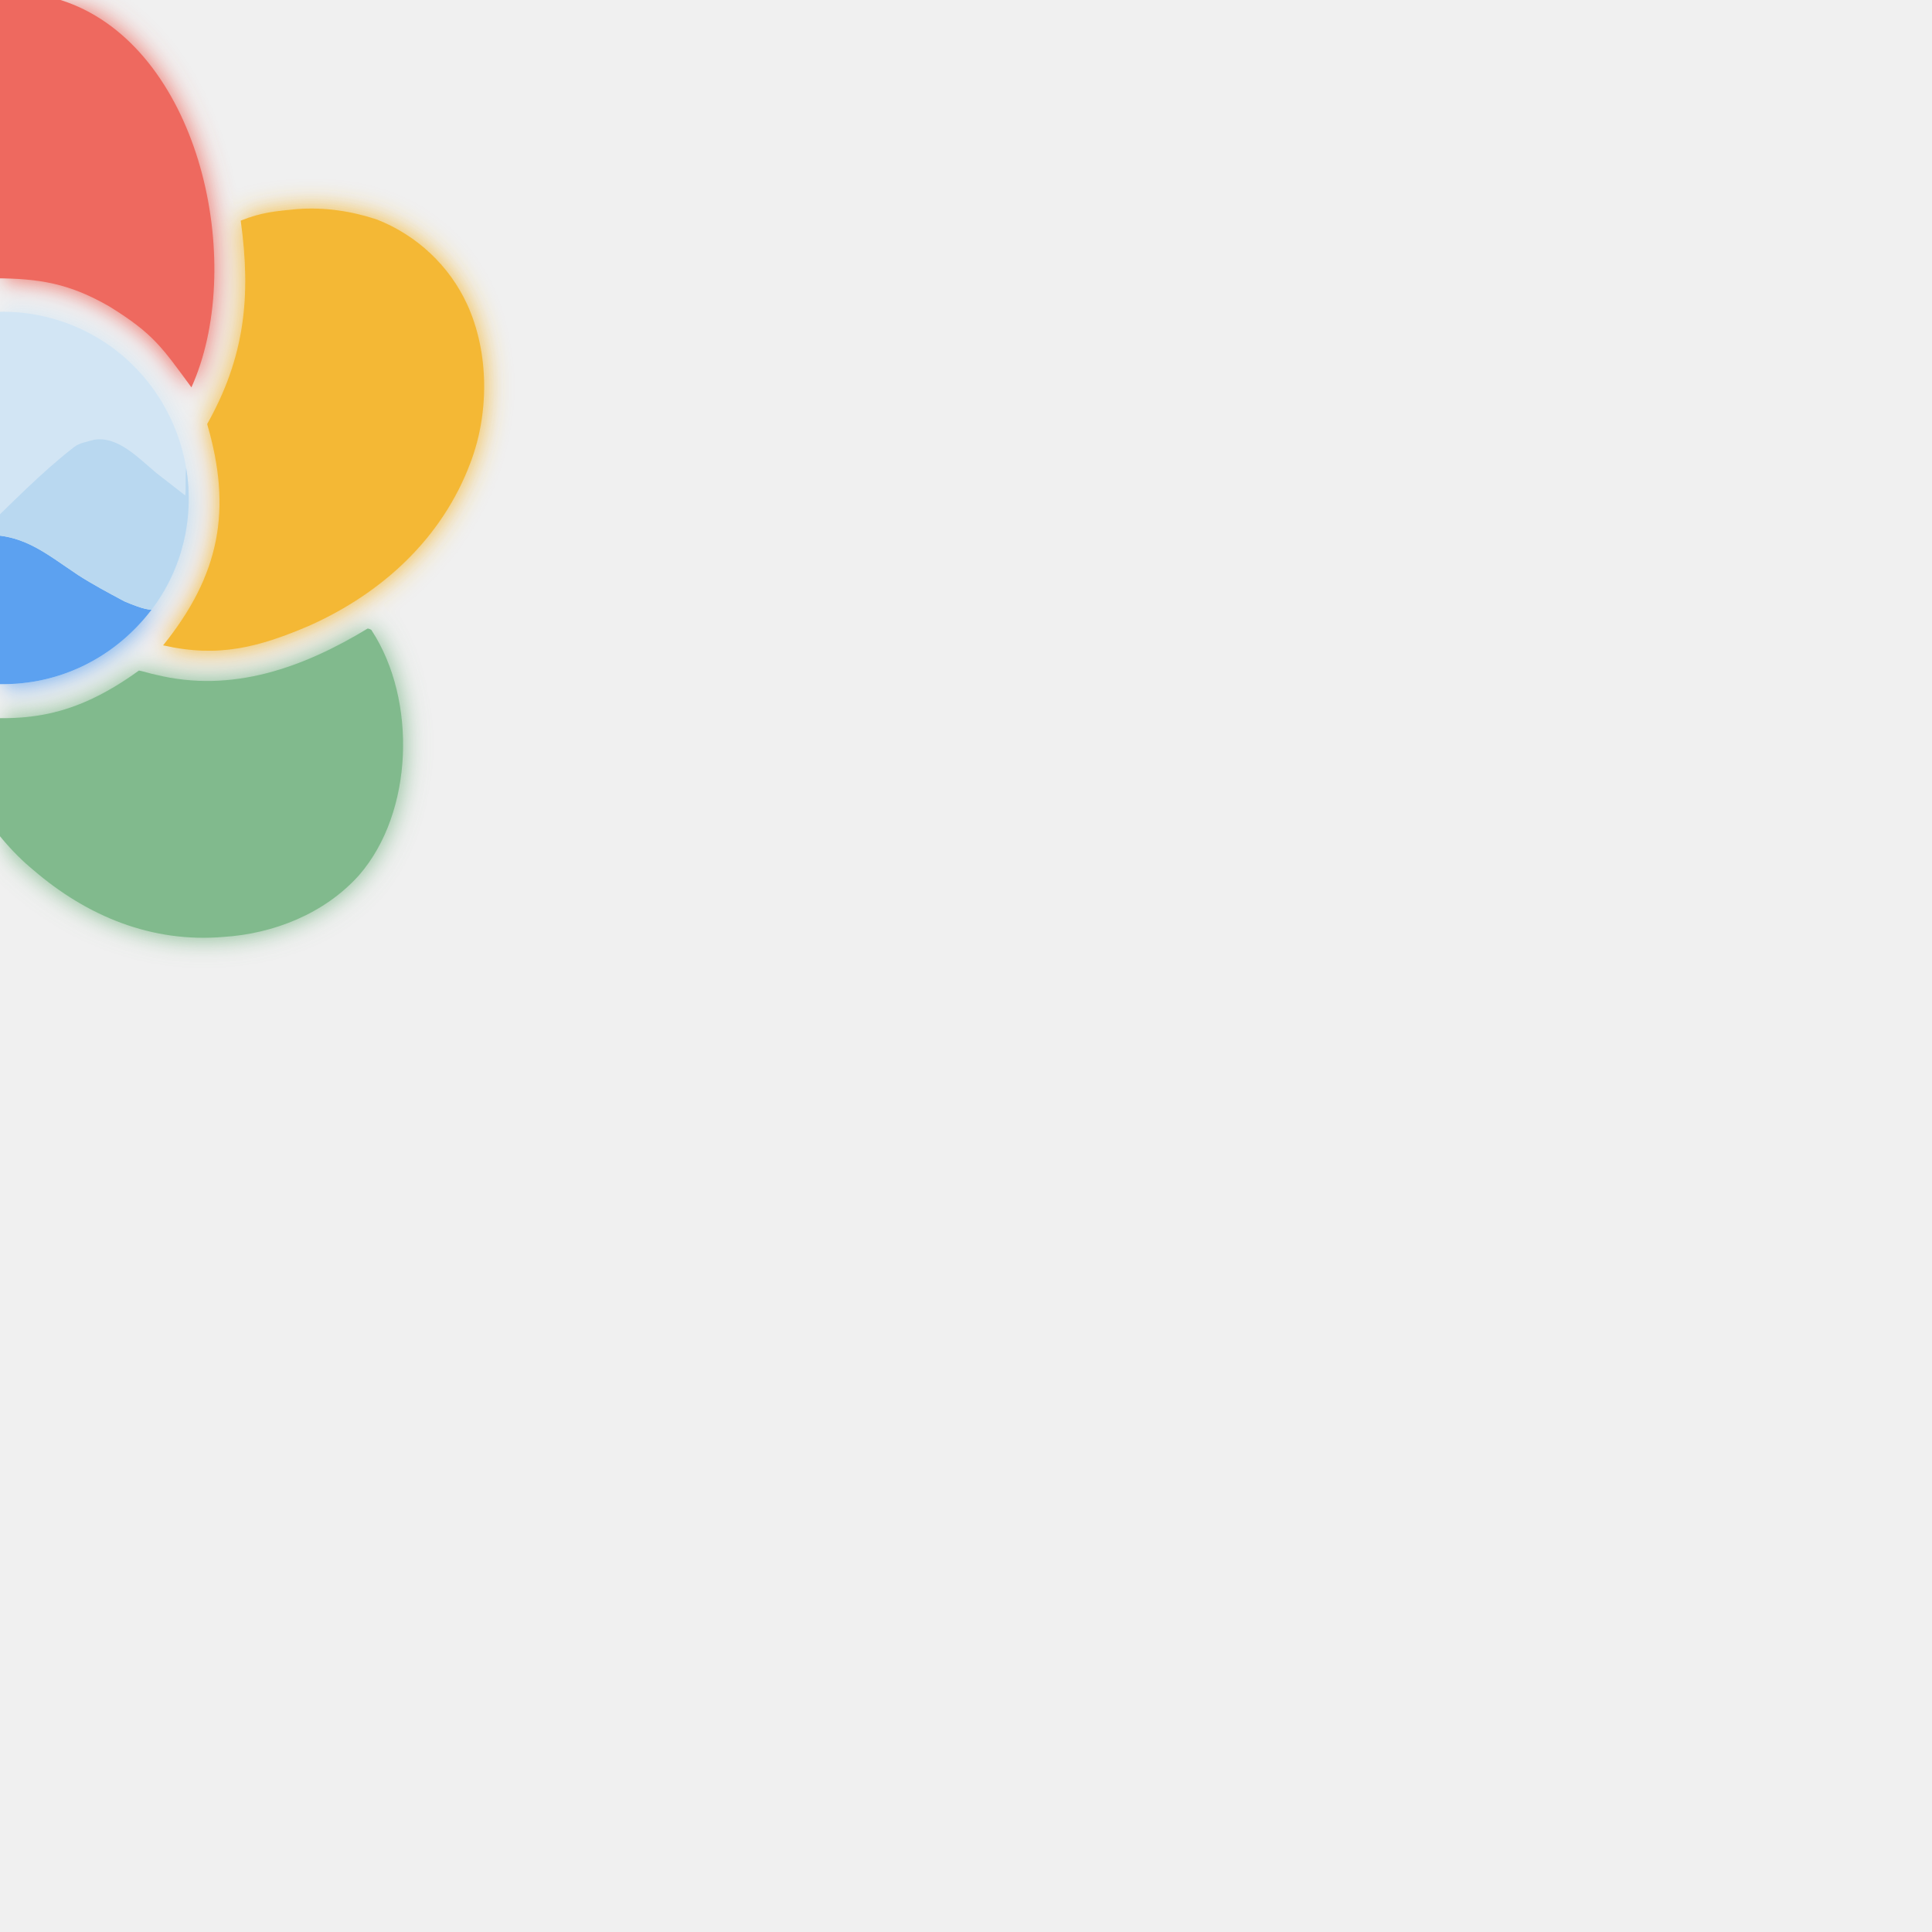
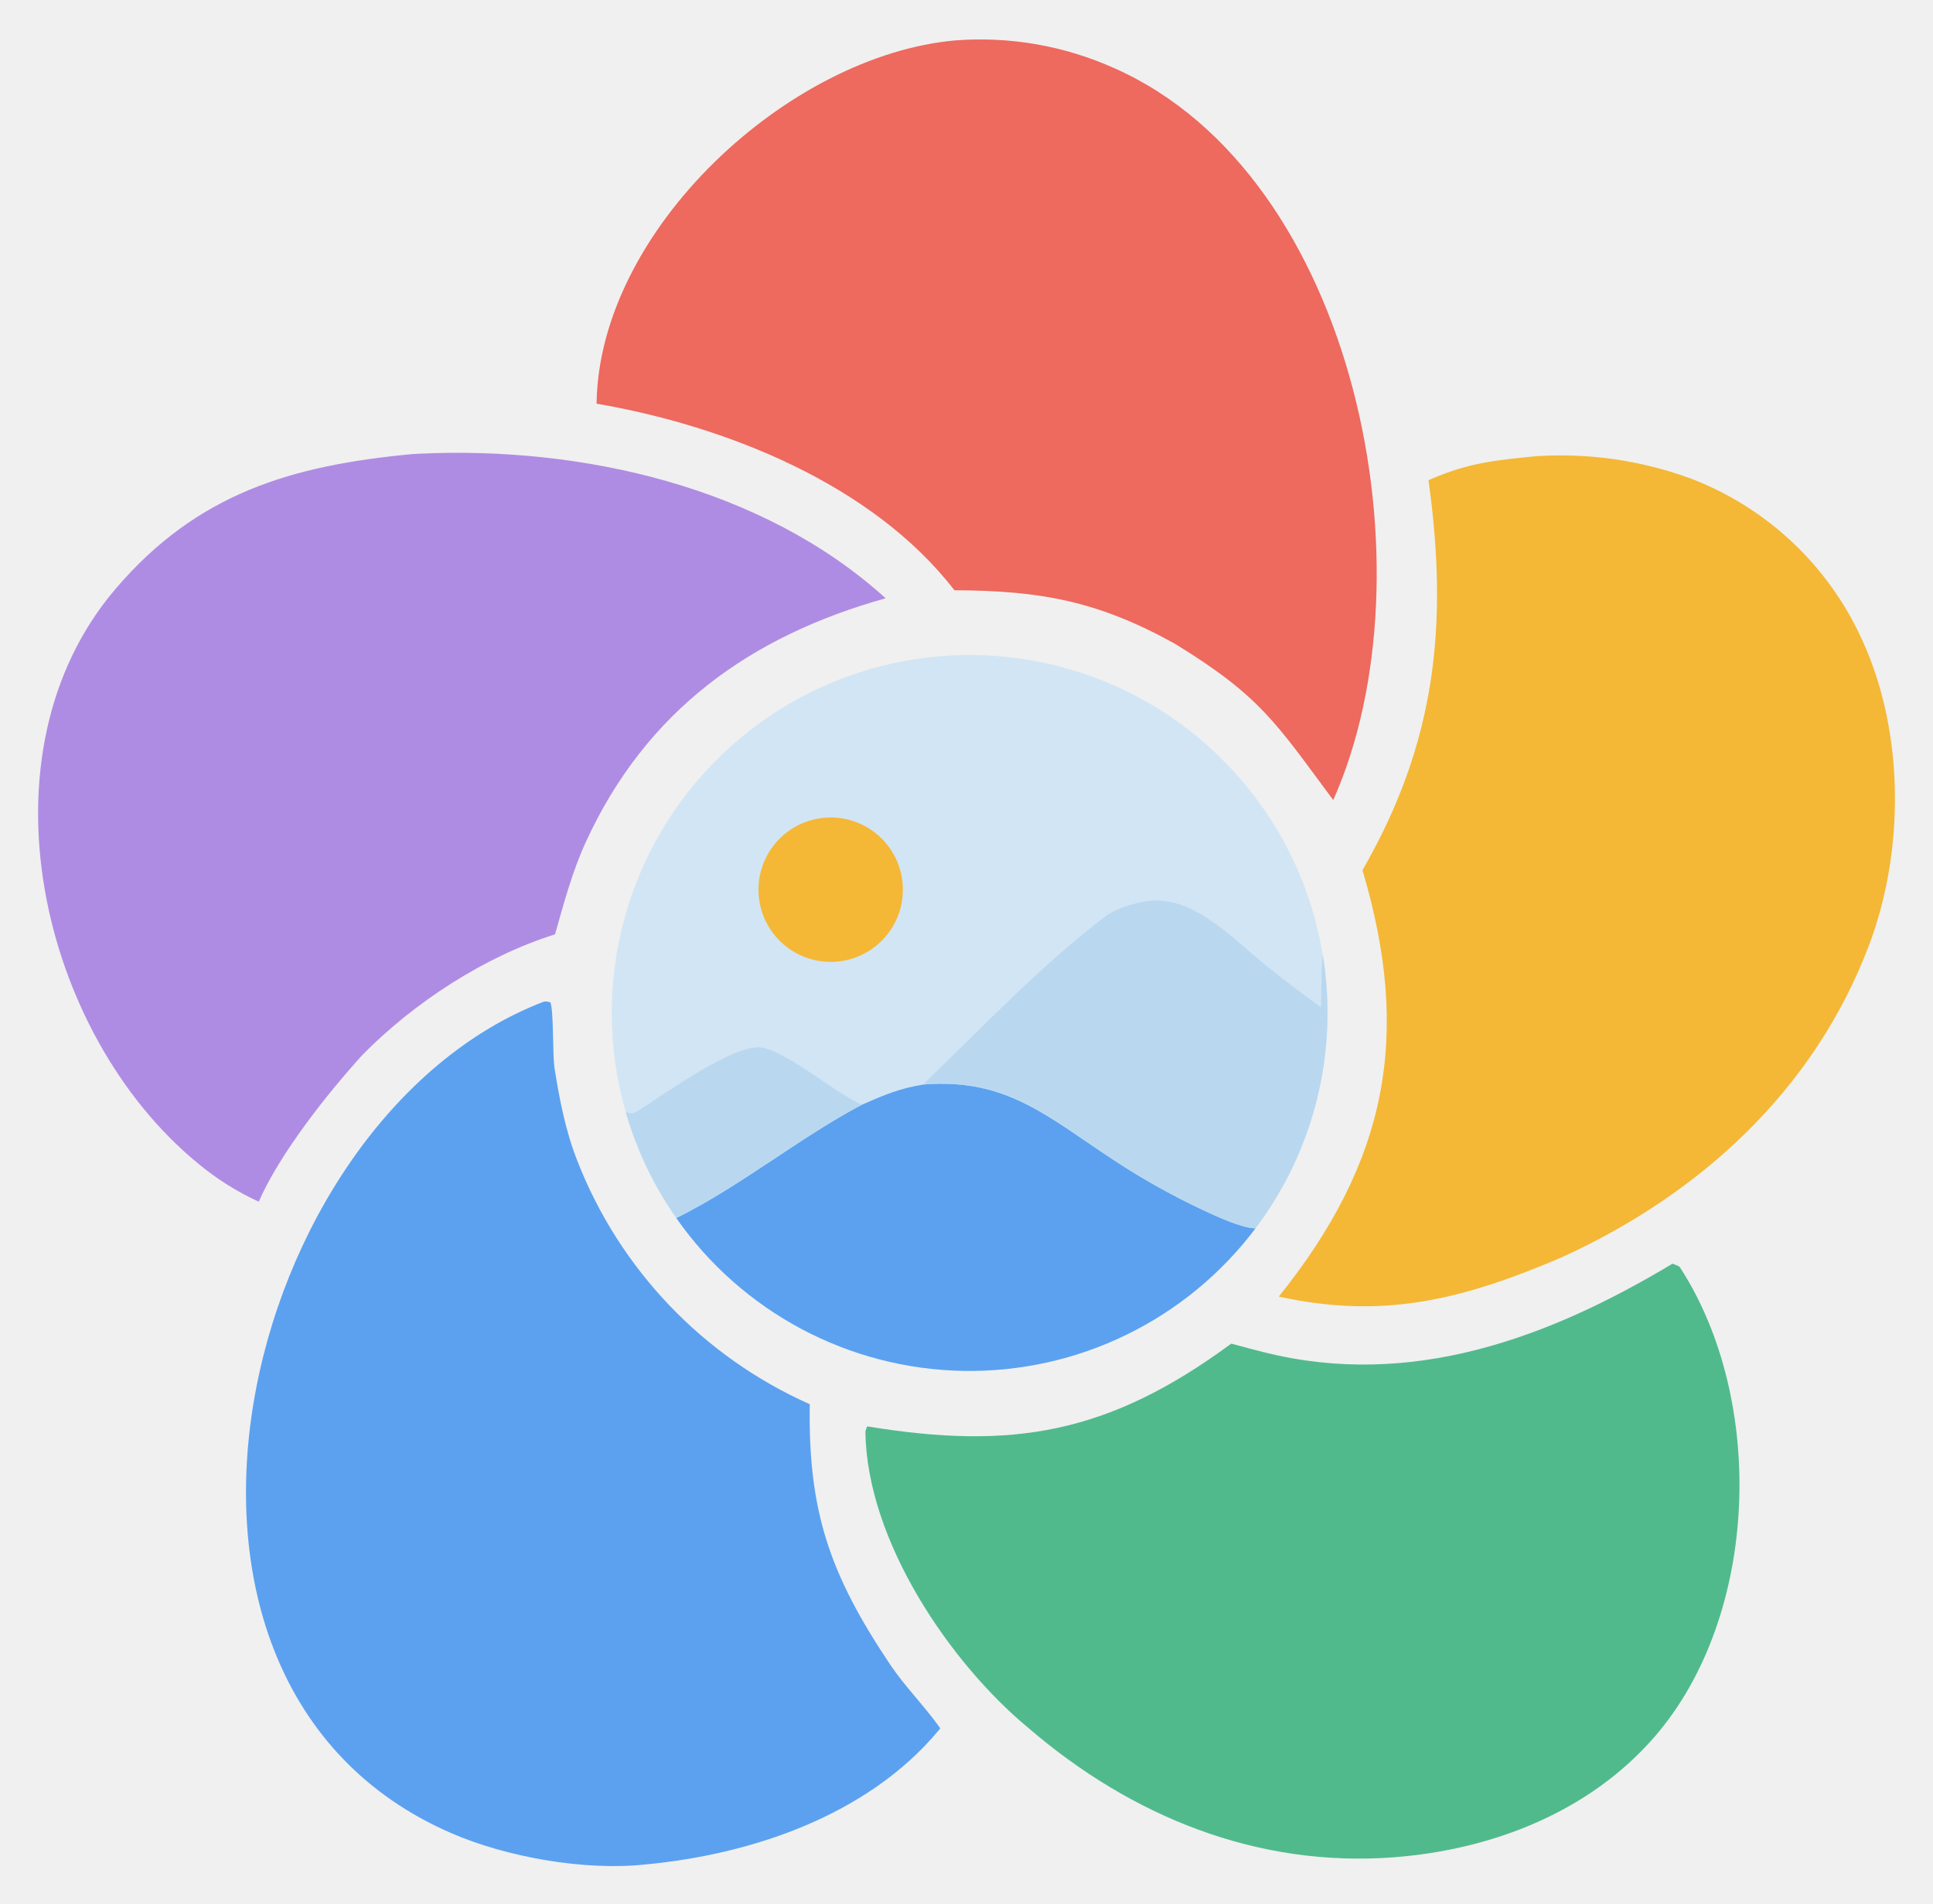
- <svg xmlns="http://www.w3.org/2000/svg" viewBox="540 77 958 944" width="512" height="512">
-   <defs>
-     <filter id="glow">
-       <feGaussianBlur stdDeviation="12" result="blur" />
-       <feMerge>
-         <feMergeNode in="blur" />
-         <feMergeNode in="SourceGraphic" />
-       </feMerge>
-     </filter>
-   </defs>
-   <rect x="0" y="0" width="512" height="512" rx="100" ry="100" fill="#1a1a2e" />
-   <g filter="url(#glow)" transform="scale(0.52) translate(20, 30)">
-     <path fill="#d2e5f4" d="M 850 629 C 832 565 850 497 898 452 C 946 406 1014 390 1077 411 C 1140 432 1185 486 1196 551 C 1204 599 1192 648 1163 686 C 1128 732 1075 758 1018 757 C 961 756 908 728 875 681 C 864 665 856 648 850 629 z" />
-     <path fill="#5ba1f0" d="M 998 615 C 1039 612 1060 631 1093 653 C 1107 662 1122 670 1137 678 C 1144 681 1156 686 1163 686 C 1128 732 1075 758 1018 757 C 961 756 908 728 875 681 C 907 666 937 641 967 625 C 979 620 986 617 998 615 z" />
-     <path fill="#b9d8f0" d="M 998 615 C 998 615 999 614 999 614 C 1028 586 1058 555 1089 531 C 1094 527 1101 526 1108 524 C 1131 520 1151 542 1168 556 C 1177 563 1186 570 1195 577 C 1196 575 1195 558 1196 551 C 1204 599 1192 648 1163 686 C 1156 686 1144 681 1137 678 C 1122 670 1107 662 1093 653 C 1060 631 1039 612 998 615 z" />
-     <path fill="#b9d8f0" d="M 850 629 C 853 629 854 630 856 628 C 868 621 905 594 918 597 C 931 600 952 618 967 625 L 967 625 C 937 641 907 666 875 681 C 864 665 856 648 850 629 z" />
-     <path fill="#f4b836" d="M 952 483 C 972 483 988 499 988 518 C 988 538 972 554 953 554 C 940 554 928 548 921 537 C 915 525 915 512 921 500 C 928 489 940 483 952 483 z" />
-     <path fill="#5ba1f0" d="M 810 574 C 811 574 811 574 813 574 C 815 579 814 600 815 607 C 817 623 821 638 826 653 C 847 707 889 750 942 774 C 941 827 951 858 982 903 C 989 913 999 924 1006 934 C 1006 935 1006 935 1005 936 C 970 977 913 997 860 1002 C 830 1005 791 998 764 986 C 592 911 659 632 810 574 z" />
-     <path fill="#81ba8d" d="M 1369 704 C 1370 704 1373 705 1373 706 C 1416 772 1413 879 1361 939 C 1328 976 1279 995 1232 998 C 1163 1004 1101 978 1050 934 C 1011 902 970 841 969 787 C 969 787 970 785 970 785 C 1042 796 1090 788 1151 744 C 1156 745 1162 747 1167 748 C 1240 766 1308 741 1369 704 z" />
-     <path fill="#af8ce3" d="M 744 303 C 745 302 747 302 748 302 C 829 298 918 319 979 374 C 912 393 860 430 831 495 C 824 510 820 525 815 541 C 780 552 745 574 720 600 C 702 620 679 649 668 673 C 657 668 647 662 638 654 C 560 590 528 451 597 369 C 638 322 684 308 744 303 z" />
-     <path fill="#f4b836" d="M 1302 304 C 1328 302 1354 306 1378 314 C 1416 329 1447 358 1464 395 C 1485 441 1485 499 1467 546 C 1440 618 1383 670 1314 701 C 1265 722 1227 732 1174 720 C 1228 653 1240 591 1216 509 C 1252 445 1258 387 1248 315 C 1268 307 1281 306 1302 304 z" />
-     <path fill="#ee695e" d="M 1014 97 C 1041 95 1068 100 1093 111 C 1213 165 1252 361 1201 474 C 1173 436 1165 423 1123 397 C 1085 375 1056 370 1013 370 C 973 317 900 288 836 277 C 837 191 931 105 1014 97 z" />
-   </g>
-   <circle cx="256" cy="260" r="20" fill="#fff" filter="url(#glow)" />
+ <svg xmlns="http://www.w3.org/2000/svg" version="1.1" style="display: block;" viewBox="540 77.333 958.667 944" width="958.667" height="944" preserveAspectRatio="none">
+   <path transform="translate(0,0)" fill="rgb(210,229,244)" d="M 850.352 628.837 C 832.067 565.493 850.399 497.232 897.958 451.571 C 945.517 405.909 1014.47 390.371 1077.01 411.219 C 1139.56 432.067 1185.4 485.866 1196.05 550.931 C 1203.88 598.759 1191.82 647.71 1162.65 686.419 C 1128.44 731.823 1074.56 758.095 1017.72 757.08 C 960.879 756.065 907.965 727.886 875.399 681.289 C 864.225 665.3 855.762 647.579 850.352 628.837 z" />
+   <path transform="translate(0,0)" fill="rgb(91,161,240)" d="M 998.292 615.047 C 1039.25 611.871 1059.51 631.026 1092.58 652.705 C 1106.85 662.075 1121.77 670.406 1137.23 677.632 C 1143.46 680.547 1155.85 686.249 1162.65 686.419 C 1128.44 731.823 1074.56 758.095 1017.72 757.08 C 960.879 756.065 907.965 727.886 875.399 681.289 C 906.768 665.852 936.773 641.247 967.352 625.158 C 979.037 620.078 985.785 617.095 998.292 615.047 z" />
+   <path transform="translate(0,0)" fill="rgb(185,216,240)" d="M 998.292 615.047 C 998.38 614.912 999.159 613.693 999.315 613.542 C 1027.99 585.955 1057.5 554.817 1089.16 531.013 C 1094.48 527.482 1101.47 525.51 1107.56 524.38 C 1130.88 520.049 1150.74 542.272 1167.95 556.127 C 1176.8 563.203 1185.83 570.062 1195.01 576.699 C 1195.55 575.069 1194.99 557.5 1196.05 550.931 C 1203.88 598.759 1191.82 647.71 1162.65 686.419 C 1155.85 686.249 1143.46 680.547 1137.23 677.632 C 1121.77 670.406 1106.85 662.075 1092.58 652.705 C 1059.51 631.026 1039.25 611.871 998.292 615.047 z" />
+   <path transform="translate(0,0)" fill="rgb(185,216,240)" d="M 850.352 628.837 C 852.784 629.312 853.803 629.787 856.2 628.284 C 868.44 620.608 904.89 594.008 918.235 596.852 C 931.436 599.666 952.414 617.904 966.534 624.766 L 967.352 625.158 C 936.773 641.247 906.768 665.852 875.399 681.289 C 864.225 665.3 855.762 647.579 850.352 628.837 z" />
+   <path transform="translate(0,0)" fill="rgb(244,184,54)" d="M 952.441 482.681 C 972.018 482.938 987.759 498.874 987.775 518.453 C 987.792 538.033 972.079 553.995 952.502 554.286 C 939.591 554.478 927.577 547.705 921.059 536.558 C 914.542 525.412 914.53 511.62 921.028 500.462 C 927.527 489.305 939.53 482.511 952.441 482.681 z" />
+   <path transform="translate(0,0)" fill="rgb(91,161,240)" d="M 809.683 574.012 C 811.451 573.825 811.188 573.937 812.964 574.351 C 814.694 578.709 813.959 600.229 815.044 607.121 C 817.483 622.609 820.54 638.266 826.291 652.844 C 847.302 706.726 888.746 750.127 941.601 773.602 C 940.737 826.585 951.403 857.927 981.661 902.979 C 988.724 913.496 998.709 923.544 1006.34 934.302 C 1005.99 934.756 1005.62 935.205 1005.25 935.647 C 970.278 977.421 912.945 996.846 860.245 1001.8 C 830.255 1005.1 791.377 998.283 763.721 986.264 C 591.646 911.479 658.883 631.689 809.683 574.012 z" />
+   <path transform="translate(0,0)" fill="rgb(81,186,141)" d="M 1369.48 703.922 C 1370.11 704.127 1372.79 705.149 1373.09 705.618 C 1416.05 771.617 1412.59 878.67 1360.5 938.613 C 1327.63 976.43 1279.07 994.563 1231.56 998.24 C 1163.35 1003.52 1100.79 977.86 1049.91 934.033 C 1011.37 902.144 969.812 841.397 969.206 787.22 C 969.201 786.747 970.001 784.572 970.173 784.601 C 1042.13 796.437 1089.83 788.345 1150.65 743.564 C 1156.21 745.094 1161.79 746.562 1167.38 747.967 C 1239.88 765.968 1307.76 741.001 1369.48 703.922 z" />
+   <path transform="translate(0,0)" fill="rgb(175,140,227)" d="M 744.264 302.511 C 745.473 302.429 746.682 302.36 747.892 302.303 C 828.527 298.499 918.238 318.665 979.246 373.986 C 912.069 392.734 860.367 429.776 830.504 494.921 C 823.729 509.699 819.704 525.052 815.254 540.63 C 780.292 551.581 745.327 574.437 719.739 600.413 C 702.378 619.527 678.675 649.426 668.322 673.198 C 657.431 668.193 647.25 661.769 638.044 654.092 C 559.6 589.656 527.654 450.882 597.316 369.313 C 637.734 321.988 684.382 308.164 744.264 302.511 z" />
+   <path transform="translate(0,0)" fill="rgb(244,184,54)" d="M 1302.03 303.525 C 1327.76 301.877 1353.56 305.56 1377.81 314.343 C 1416.14 328.751 1447.11 357.898 1463.82 395.284 C 1484.6 440.897 1484.56 499.441 1466.93 546.033 C 1439.71 618.002 1383.03 669.649 1314.06 701 C 1265.38 721.647 1226.5 731.678 1174.21 720.255 C 1227.96 653.303 1240.19 590.94 1215.71 508.799 C 1252.33 445.388 1258.35 386.673 1248.46 315.426 C 1267.89 306.84 1281.36 305.536 1302.03 303.525 z" />
+   <path transform="translate(0,0)" fill="rgb(238,105,94)" d="M 1013.93 97.358 C 1040.93 95.306 1068.02 100.056 1092.71 111.175 C 1213.15 164.523 1251.53 361.371 1201.21 474.033 C 1172.92 436.01 1165.36 422.674 1122.74 396.564 C 1084.62 375.39 1056.07 370.175 1013.33 370.007 C 972.772 317.389 899.691 288.434 835.872 277.499 C 837.003 191.307 931.089 104.614 1013.93 97.358 z" />
</svg>
